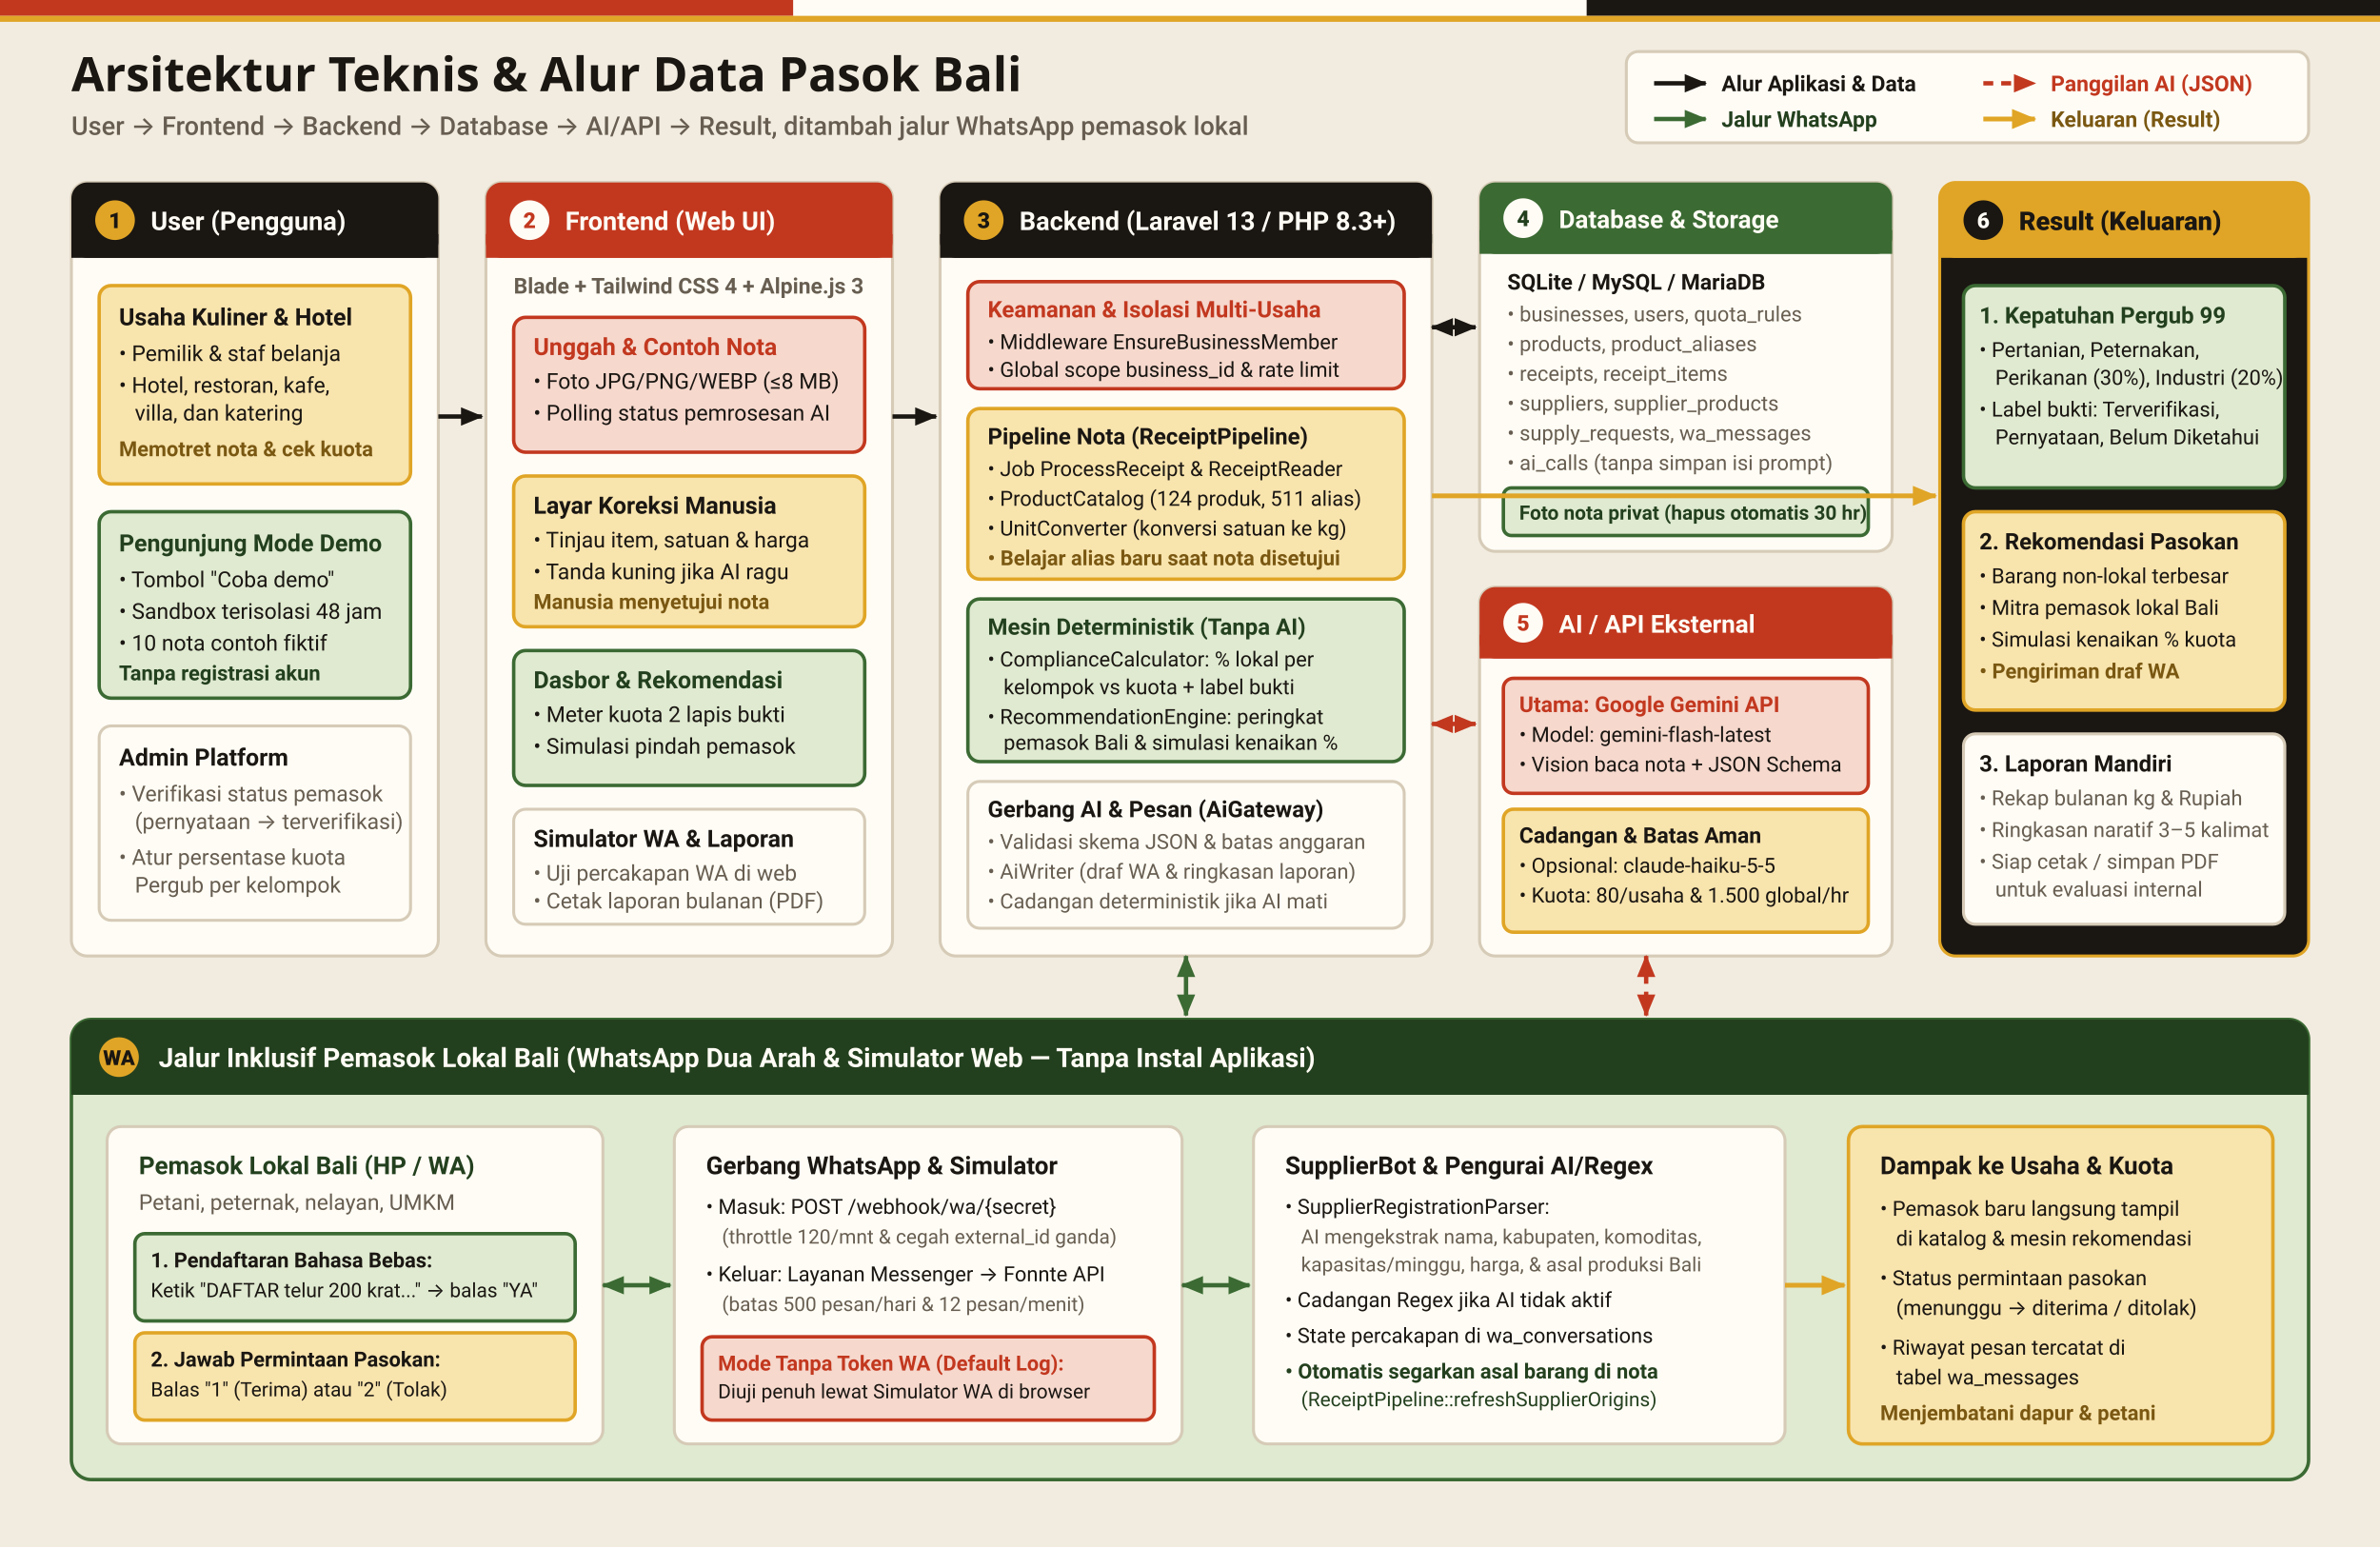
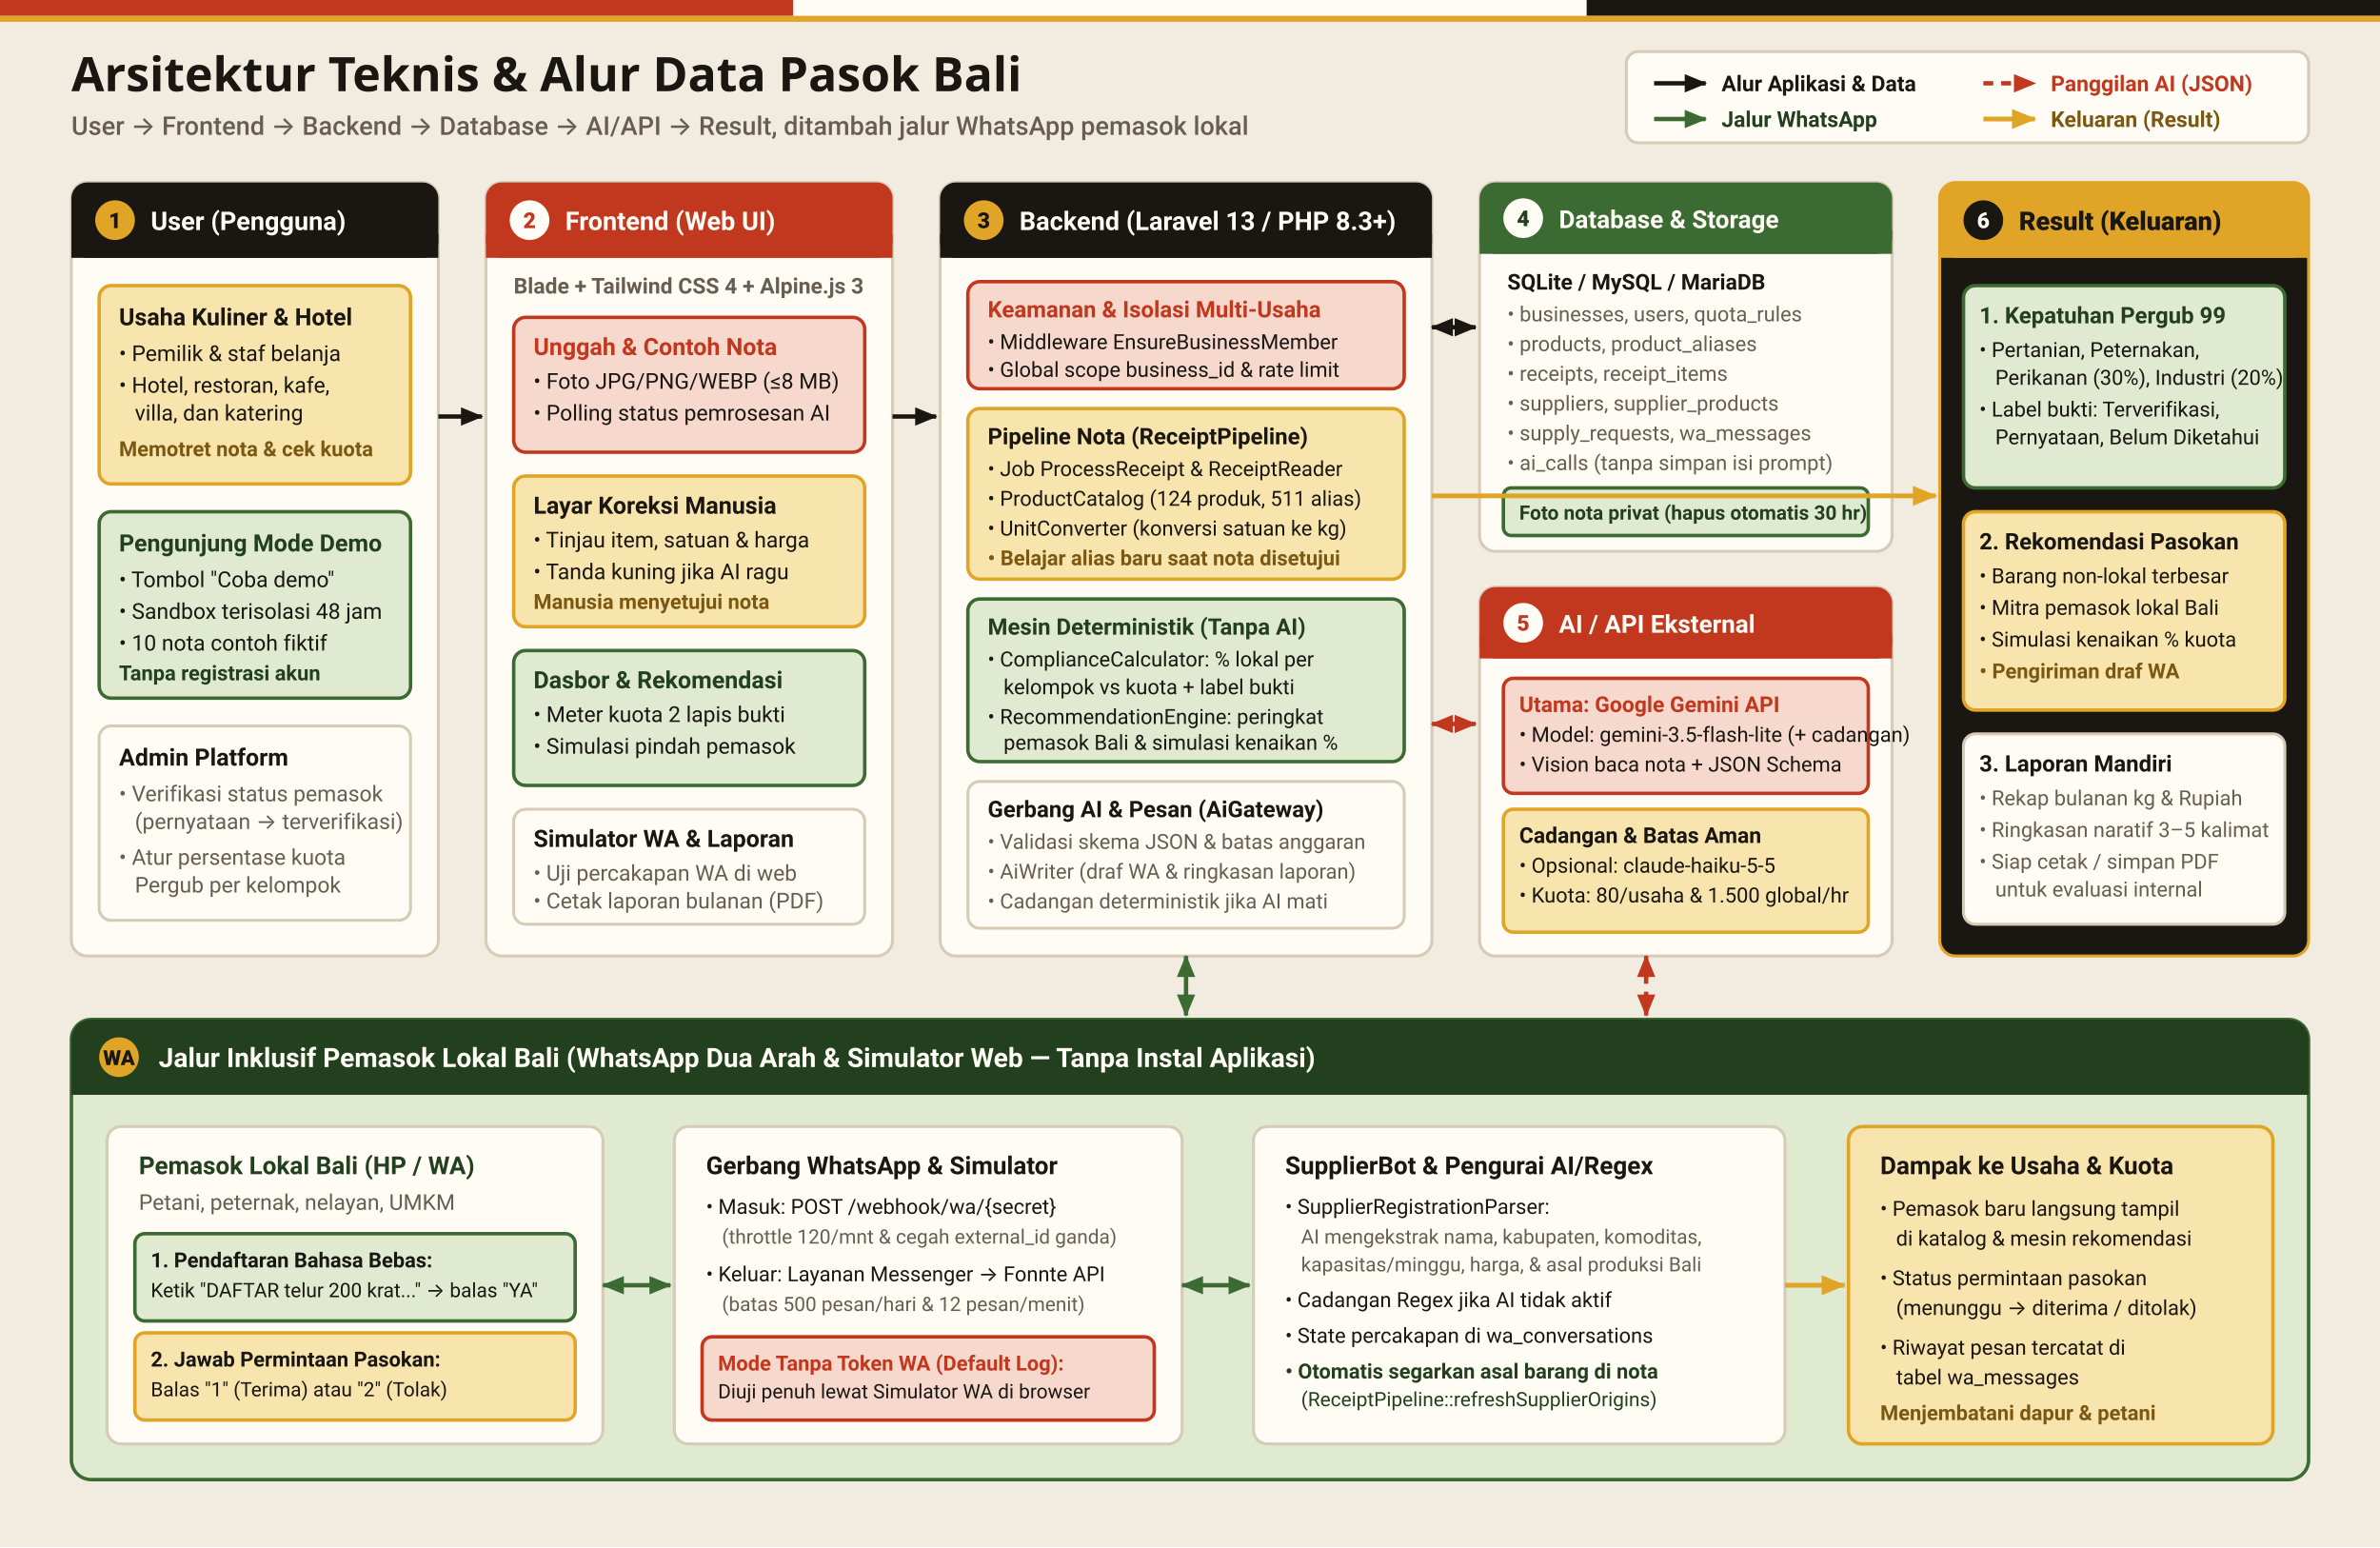
<svg xmlns="http://www.w3.org/2000/svg" viewBox="0 0 1200 780" width="100%" height="100%" role="img" aria-labelledby="judul-arsitektur deskripsi-arsitektur">
  <defs>
    <style>
      .f-judul { font-family: 'Bricolage Grotesque Variable', 'Bricolage Grotesque', sans-serif; font-weight: 760; font-stretch: 78%; }
      .f-sans { font-family: 'Plus Jakarta Sans', ui-sans-serif, system-ui, -apple-system, 'Segoe UI', Roboto, sans-serif; }
      .teks-tinta { fill: #1a1612; }
      .teks-abu { fill: #675e51; }
      .teks-kertas { fill: #fffcf5; }
      .teks-daun { fill: #23401e; }
      .teks-terakota { fill: #c2381f; }
      .teks-kunyit { fill: #7a5812; }
      .kotak-kertas { fill: #fffcf5; stroke: #d6cbb7; stroke-width: 1.5; }
      .kotak-daun { fill: #dfead0; stroke: #3b6a33; stroke-width: 1.75; }
      .kotak-daun-tua { fill: #23401e; stroke: #23401e; stroke-width: 1.5; }
      .kotak-kunyit { fill: #f8e4ad; stroke: #e0a526; stroke-width: 1.75; }
      .kotak-terakota { fill: #f6d8cd; stroke: #c2381f; stroke-width: 1.75; }
      .kotak-tinta { fill: #1a1612; stroke: #e0a526; stroke-width: 1.5; }
      .panah-utama { stroke: #1a1612; stroke-width: 2.2; fill: none; }
      .panah-ai { stroke: #c2381f; stroke-width: 2.2; stroke-dasharray: 5 4; fill: none; }
      .panah-wa { stroke: #3b6a33; stroke-width: 2.2; fill: none; }
      .panah-hasil { stroke: #e0a526; stroke-width: 2.4; fill: none; }
    </style>
    <marker id="m-tinta" viewBox="0 0 10 10" refX="8" refY="5" markerWidth="6" markerHeight="6" orient="auto-start-reverse">
      <path d="M 0 1.5 L 8.5 5 L 0 8.5 z" fill="#1a1612" />
    </marker>
    <marker id="m-terakota" viewBox="0 0 10 10" refX="8" refY="5" markerWidth="6" markerHeight="6" orient="auto-start-reverse">
      <path d="M 0 1.5 L 8.5 5 L 0 8.5 z" fill="#c2381f" />
    </marker>
    <marker id="m-daun" viewBox="0 0 10 10" refX="8" refY="5" markerWidth="6" markerHeight="6" orient="auto-start-reverse">
      <path d="M 0 1.5 L 8.5 5 L 0 8.5 z" fill="#3b6a33" />
    </marker>
    <marker id="m-kunyit" viewBox="0 0 10 10" refX="8" refY="5" markerWidth="6" markerHeight="6" orient="auto-start-reverse">
      <path d="M 0 1.5 L 8.5 5 L 0 8.5 z" fill="#e0a526" />
    </marker>
  </defs>
  <rect x="0" y="0" width="1200" height="780" fill="#f2ece0" />
  <rect x="0" y="0" width="400" height="8" fill="#c2381f" />
  <rect x="400" y="0" width="400" height="8" fill="#fffcf5" />
  <rect x="800" y="0" width="400" height="8" fill="#1a1612" />
  <rect x="0" y="8" width="1200" height="3" fill="#e0a526" />
  <text x="36" y="46" class="f-judul teks-tinta" font-size="24">Arsitektur Teknis &amp; Alur Data Pasok Bali</text>
  <text x="36" y="68" class="f-sans teks-abu" font-size="13" font-weight="500">User → Frontend → Backend → Database → AI/API → Result, ditambah jalur WhatsApp pemasok lokal</text>
  <g transform="translate(820, 26)">
    <rect x="0" y="0" width="344" height="46" rx="6" class="kotak-kertas" />
    <line x1="14" y1="16" x2="40" y2="16" class="panah-utama" marker-end="url(#m-tinta)" />
    <text x="48" y="20" class="f-sans teks-tinta" font-size="11" font-weight="600">Alur Aplikasi &amp; Data</text>
    <line x1="180" y1="16" x2="206" y2="16" class="panah-ai" marker-end="url(#m-terakota)" />
    <text x="214" y="20" class="f-sans teks-terakota" font-size="11" font-weight="600">Panggilan AI (JSON)</text>
    <line x1="14" y1="34" x2="40" y2="34" class="panah-wa" marker-end="url(#m-daun)" />
    <text x="48" y="38" class="f-sans teks-daun" font-size="11" font-weight="600">Jalur WhatsApp</text>
    <line x1="180" y1="34" x2="206" y2="34" class="panah-hasil" marker-end="url(#m-kunyit)" />
    <text x="214" y="38" class="f-sans teks-kunyit" font-size="11" font-weight="600">Keluaran (Result)</text>
  </g>
  <g transform="translate(36, 92)">
    <rect x="0" y="0" width="185" height="390" rx="8" class="kotak-kertas" />
    <rect x="0" y="0" width="185" height="38" rx="8" fill="#1a1612" />
    <rect x="0" y="26" width="185" height="12" fill="#1a1612" />
    <circle cx="22" cy="19" r="10" fill="#e0a526" />
    <text x="22" y="23" text-anchor="middle" class="f-sans teks-tinta" font-size="11" font-weight="800">1</text>
    <text x="40" y="24" class="f-sans teks-kertas" font-size="13" font-weight="700">User (Pengguna)</text>
    <rect x="14" y="52" width="157" height="100" rx="6" class="kotak-kunyit" />
    <text x="24" y="72" class="f-sans teks-tinta" font-size="12" font-weight="700">Usaha Kuliner &amp; Hotel</text>
    <text x="24" y="90" class="f-sans teks-tinta" font-size="11">• Pemilik &amp; staf belanja</text>
    <text x="24" y="106" class="f-sans teks-tinta" font-size="11">• Hotel, restoran, kafe,</text>
    <text x="32" y="120" class="f-sans teks-tinta" font-size="11">villa, dan katering</text>
    <text x="24" y="138" class="f-sans teks-kunyit" font-size="10.5" font-weight="600">Memotret nota &amp; cek kuota</text>
    <rect x="14" y="166" width="157" height="94" rx="6" class="kotak-daun" />
    <text x="24" y="186" class="f-sans teks-daun" font-size="12" font-weight="700">Pengunjung Mode Demo</text>
    <text x="24" y="204" class="f-sans teks-tinta" font-size="11">• Tombol "Coba demo"</text>
    <text x="24" y="220" class="f-sans teks-tinta" font-size="11">• Sandbox terisolasi 48 jam</text>
    <text x="24" y="236" class="f-sans teks-tinta" font-size="11">• 10 nota contoh fiktif</text>
    <text x="24" y="251" class="f-sans teks-daun" font-size="10.5" font-weight="600">Tanpa registrasi akun</text>
    <rect x="14" y="274" width="157" height="98" rx="6" class="kotak-kertas" />
    <text x="24" y="294" class="f-sans teks-tinta" font-size="12" font-weight="700">Admin Platform</text>
    <text x="24" y="312" class="f-sans teks-abu" font-size="11">• Verifikasi status pemasok</text>
    <text x="32" y="326" class="f-sans teks-abu" font-size="11">(pernyataan → terverifikasi)</text>
    <text x="24" y="344" class="f-sans teks-abu" font-size="11">• Atur persentase kuota</text>
    <text x="32" y="358" class="f-sans teks-abu" font-size="11">Pergub per kelompok</text>
  </g>
  <g transform="translate(245, 92)">
    <rect x="0" y="0" width="205" height="390" rx="8" class="kotak-kertas" />
    <rect x="0" y="0" width="205" height="38" rx="8" fill="#c2381f" />
    <rect x="0" y="26" width="205" height="12" fill="#c2381f" />
    <circle cx="22" cy="19" r="10" fill="#fffcf5" />
    <text x="22" y="23" text-anchor="middle" class="f-sans teks-terakota" font-size="11" font-weight="800">2</text>
    <text x="40" y="24" class="f-sans teks-kertas" font-size="13" font-weight="700">Frontend (Web UI)</text>
    <text x="14" y="56" class="f-sans teks-abu" font-size="11" font-weight="700">Blade + Tailwind CSS 4 + Alpine.js 3</text>
    <rect x="14" y="68" width="177" height="68" rx="6" class="kotak-terakota" />
    <text x="24" y="87" class="f-sans teks-terakota" font-size="12" font-weight="700">Unggah &amp; Contoh Nota</text>
    <text x="24" y="104" class="f-sans teks-tinta" font-size="11">• Foto JPG/PNG/WEBP (≤8 MB)</text>
    <text x="24" y="120" class="f-sans teks-tinta" font-size="11">• Polling status pemrosesan AI</text>
    <rect x="14" y="148" width="177" height="76" rx="6" class="kotak-kunyit" />
    <text x="24" y="167" class="f-sans teks-tinta" font-size="12" font-weight="700">Layar Koreksi Manusia</text>
    <text x="24" y="184" class="f-sans teks-tinta" font-size="11">• Tinjau item, satuan &amp; harga</text>
    <text x="24" y="200" class="f-sans teks-tinta" font-size="11">• Tanda kuning jika AI ragu</text>
    <text x="24" y="215" class="f-sans teks-kunyit" font-size="10.5" font-weight="600">Manusia menyetujui nota</text>
    <rect x="14" y="236" width="177" height="68" rx="6" class="kotak-daun" />
    <text x="24" y="255" class="f-sans teks-daun" font-size="12" font-weight="700">Dasbor &amp; Rekomendasi</text>
    <text x="24" y="272" class="f-sans teks-tinta" font-size="11">• Meter kuota 2 lapis bukti</text>
    <text x="24" y="288" class="f-sans teks-tinta" font-size="11">• Simulasi pindah pemasok</text>
    <rect x="14" y="316" width="177" height="58" rx="6" class="kotak-kertas" />
    <text x="24" y="335" class="f-sans teks-tinta" font-size="12" font-weight="700">Simulator WA &amp; Laporan</text>
    <text x="24" y="352" class="f-sans teks-abu" font-size="11">• Uji percakapan WA di web</text>
    <text x="24" y="366" class="f-sans teks-abu" font-size="11">• Cetak laporan bulanan (PDF)</text>
  </g>
  <g transform="translate(474, 92)">
    <rect x="0" y="0" width="248" height="390" rx="8" class="kotak-kertas" />
    <rect x="0" y="0" width="248" height="38" rx="8" fill="#1a1612" />
    <rect x="0" y="26" width="248" height="12" fill="#1a1612" />
    <circle cx="22" cy="19" r="10" fill="#e0a526" />
    <text x="22" y="23" text-anchor="middle" class="f-sans teks-tinta" font-size="11" font-weight="800">3</text>
    <text x="40" y="24" class="f-sans teks-kertas" font-size="13" font-weight="700">Backend (Laravel 13 / PHP 8.3+)</text>
    <rect x="14" y="50" width="220" height="54" rx="6" class="kotak-terakota" />
    <text x="24" y="68" class="f-sans teks-terakota" font-size="11.5" font-weight="700">Keamanan &amp; Isolasi Multi-Usaha</text>
    <text x="24" y="84" class="f-sans teks-tinta" font-size="10.5">• Middleware EnsureBusinessMember</text>
    <text x="24" y="98" class="f-sans teks-tinta" font-size="10.5">• Global scope business_id &amp; rate limit</text>
    <rect x="14" y="114" width="220" height="86" rx="6" class="kotak-kunyit" />
    <text x="24" y="132" class="f-sans teks-tinta" font-size="11.5" font-weight="700">Pipeline Nota (ReceiptPipeline)</text>
    <text x="24" y="148" class="f-sans teks-tinta" font-size="10.5">• Job ProcessReceipt &amp; ReceiptReader</text>
    <text x="24" y="163" class="f-sans teks-tinta" font-size="10.5">• ProductCatalog (124 produk, 511 alias)</text>
    <text x="24" y="178" class="f-sans teks-tinta" font-size="10.5">• UnitConverter (konversi satuan ke kg)</text>
    <text x="24" y="193" class="f-sans teks-kunyit" font-size="10.5" font-weight="600">• Belajar alias baru saat nota disetujui</text>
    <rect x="14" y="210" width="220" height="82" rx="6" class="kotak-daun" />
    <text x="24" y="228" class="f-sans teks-daun" font-size="11.5" font-weight="700">Mesin Deterministik (Tanpa AI)</text>
    <text x="24" y="244" class="f-sans teks-tinta" font-size="10.5">• ComplianceCalculator: % lokal per</text>
    <text x="32" y="258" class="f-sans teks-tinta" font-size="10.5">kelompok vs kuota + label bukti</text>
    <text x="24" y="273" class="f-sans teks-tinta" font-size="10.5">• RecommendationEngine: peringkat</text>
    <text x="32" y="286" class="f-sans teks-tinta" font-size="10.5">pemasok Bali &amp; simulasi kenaikan %</text>
    <rect x="14" y="302" width="220" height="74" rx="6" class="kotak-kertas" />
    <text x="24" y="320" class="f-sans teks-tinta" font-size="11.5" font-weight="700">Gerbang AI &amp; Pesan (AiGateway)</text>
    <text x="24" y="336" class="f-sans teks-abu" font-size="10.5">• Validasi skema JSON &amp; batas anggaran</text>
    <text x="24" y="351" class="f-sans teks-abu" font-size="10.5">• AiWriter (draf WA &amp; ringkasan laporan)</text>
    <text x="24" y="366" class="f-sans teks-abu" font-size="10.5">• Cadangan deterministik jika AI mati</text>
  </g>
  <g transform="translate(746, 92)">
    <rect x="0" y="0" width="208" height="186" rx="8" class="kotak-kertas" />
    <rect x="0" y="0" width="208" height="36" rx="8" fill="#3b6a33" />
    <rect x="0" y="24" width="208" height="12" fill="#3b6a33" />
    <circle cx="22" cy="18" r="10" fill="#fffcf5" />
    <text x="22" y="22" text-anchor="middle" class="f-sans teks-daun" font-size="11" font-weight="800">4</text>
    <text x="40" y="23" class="f-sans teks-kertas" font-size="12.5" font-weight="700">Database &amp; Storage</text>
    <text x="14" y="54" class="f-sans teks-tinta" font-size="11" font-weight="700">SQLite / MySQL / MariaDB</text>
    <text x="14" y="70" class="f-sans teks-abu" font-size="10.5">• businesses, users, quota_rules</text>
    <text x="14" y="85" class="f-sans teks-abu" font-size="10.5">• products, product_aliases</text>
    <text x="14" y="100" class="f-sans teks-abu" font-size="10.5">• receipts, receipt_items</text>
    <text x="14" y="115" class="f-sans teks-abu" font-size="10.5">• suppliers, supplier_products</text>
    <text x="14" y="130" class="f-sans teks-abu" font-size="10.5">• supply_requests, wa_messages</text>
    <text x="14" y="145" class="f-sans teks-abu" font-size="10.5">• ai_calls (tanpa simpan isi prompt)</text>
    <rect x="12" y="154" width="184" height="24" rx="4" class="kotak-daun" />
    <text x="20" y="170" class="f-sans teks-daun" font-size="10" font-weight="700">Foto nota privat (hapus otomatis 30 hr)</text>
  </g>
  <g transform="translate(746, 296)">
    <rect x="0" y="0" width="208" height="186" rx="8" class="kotak-kertas" />
    <rect x="0" y="0" width="208" height="36" rx="8" fill="#c2381f" />
    <rect x="0" y="24" width="208" height="12" fill="#c2381f" />
    <circle cx="22" cy="18" r="10" fill="#fffcf5" />
    <text x="22" y="22" text-anchor="middle" class="f-sans teks-terakota" font-size="11" font-weight="800">5</text>
    <text x="40" y="23" class="f-sans teks-kertas" font-size="12.5" font-weight="700">AI / API Eksternal</text>
    <rect x="12" y="46" width="184" height="58" rx="5" class="kotak-terakota" />
    <text x="20" y="63" class="f-sans teks-terakota" font-size="11" font-weight="700">Utama: Google Gemini API</text>
-     <text x="20" y="78" class="f-sans teks-tinta" font-size="10.5">• Model: gemini-flash-latest</text>
+     <text x="20" y="78" class="f-sans teks-tinta" font-size="10.5">• Model: gemini-3.5-flash-lite (+ cadangan)</text>
    <text x="20" y="93" class="f-sans teks-tinta" font-size="10.5">• Vision baca nota + JSON Schema</text>
    <rect x="12" y="112" width="184" height="62" rx="5" class="kotak-kunyit" />
    <text x="20" y="129" class="f-sans teks-tinta" font-size="11" font-weight="700">Cadangan &amp; Batas Aman</text>
    <text x="20" y="144" class="f-sans teks-tinta" font-size="10.5">• Opsional: claude-haiku-5-5</text>
    <text x="20" y="159" class="f-sans teks-tinta" font-size="10.5">• Kuota: 80/usaha &amp; 1.500 global/hr</text>
  </g>
  <g transform="translate(978, 92)">
    <rect x="0" y="0" width="186" height="390" rx="8" class="kotak-tinta" />
    <rect x="0" y="0" width="186" height="38" rx="8" fill="#e0a526" />
    <rect x="0" y="26" width="186" height="12" fill="#e0a526" />
    <circle cx="22" cy="19" r="10" fill="#1a1612" />
    <text x="22" y="23" text-anchor="middle" class="f-sans teks-kertas" font-size="11" font-weight="800">6</text>
    <text x="40" y="24" class="f-sans teks-tinta" font-size="13" font-weight="800">Result (Keluaran)</text>
    <rect x="12" y="52" width="162" height="102" rx="6" class="kotak-daun" />
    <text x="20" y="71" class="f-sans teks-daun" font-size="11.5" font-weight="700">1. Kepatuhan Pergub 99</text>
    <text x="20" y="88" class="f-sans teks-tinta" font-size="10.5">• Pertanian, Peternakan,</text>
    <text x="28" y="102" class="f-sans teks-tinta" font-size="10.5">Perikanan (30%), Industri (20%)</text>
    <text x="20" y="118" class="f-sans teks-tinta" font-size="10.5">• Label bukti: Terverifikasi,</text>
    <text x="28" y="132" class="f-sans teks-tinta" font-size="10.5">Pernyataan, Belum Diketahui</text>
    <rect x="12" y="166" width="162" height="100" rx="6" class="kotak-kunyit" />
    <text x="20" y="185" class="f-sans teks-tinta" font-size="11.5" font-weight="700">2. Rekomendasi Pasokan</text>
    <text x="20" y="202" class="f-sans teks-tinta" font-size="10.5">• Barang non-lokal terbesar</text>
    <text x="20" y="218" class="f-sans teks-tinta" font-size="10.5">• Mitra pemasok lokal Bali</text>
    <text x="20" y="234" class="f-sans teks-tinta" font-size="10.5">• Simulasi kenaikan % kuota</text>
    <text x="20" y="250" class="f-sans teks-kunyit" font-size="10.5" font-weight="700">• Pengiriman draf WA</text>
    <rect x="12" y="278" width="162" height="96" rx="6" class="kotak-kertas" />
    <text x="20" y="297" class="f-sans teks-tinta" font-size="11.5" font-weight="700">3. Laporan Mandiri</text>
    <text x="20" y="314" class="f-sans teks-abu" font-size="10.5">• Rekap bulanan kg &amp; Rupiah</text>
    <text x="20" y="330" class="f-sans teks-abu" font-size="10.5">• Ringkasan naratif 3–5 kalimat</text>
    <text x="20" y="346" class="f-sans teks-abu" font-size="10.5">• Siap cetak / simpan PDF</text>
    <text x="28" y="360" class="f-sans teks-abu" font-size="10.5">untuk evaluasi internal</text>
  </g>
  <line x1="221" y1="210" x2="243" y2="210" class="panah-utama" marker-end="url(#m-tinta)" />
  <line x1="450" y1="210" x2="472" y2="210" class="panah-utama" marker-end="url(#m-tinta)" />
  <line x1="722" y1="165" x2="744" y2="165" class="panah-utama" marker-start="url(#m-tinta)" marker-end="url(#m-tinta)" />
  <line x1="722" y1="365" x2="744" y2="365" class="panah-ai" marker-start="url(#m-terakota)" marker-end="url(#m-terakota)" />
  <line x1="722" y1="250" x2="976" y2="250" class="panah-hasil" marker-end="url(#m-kunyit)" />
  <g transform="translate(36, 514)">
    <rect x="0" y="0" width="1128" height="232" rx="10" class="kotak-daun" />
    <rect x="0" y="0" width="1128" height="38" rx="10" fill="#23401e" />
    <rect x="0" y="26" width="1128" height="12" fill="#23401e" />
    <circle cx="24" cy="19" r="10" fill="#e0a526" />
    <text x="24" y="23" text-anchor="middle" class="f-sans teks-tinta" font-size="10.5" font-weight="800">WA</text>
    <text x="44" y="24" class="f-sans teks-kertas" font-size="13.5" font-weight="700">Jalur Inklusif Pemasok Lokal Bali (WhatsApp Dua Arah &amp; Simulator Web — Tanpa Instal Aplikasi)</text>
    <g transform="translate(18, 54)">
      <rect x="0" y="0" width="250" height="160" rx="7" class="kotak-kertas" />
      <text x="16" y="24" class="f-sans teks-daun" font-size="12.5" font-weight="700">Pemasok Lokal Bali (HP / WA)</text>
      <text x="16" y="42" class="f-sans teks-abu" font-size="11">Petani, peternak, nelayan, UMKM</text>
      <rect x="14" y="54" width="222" height="44" rx="5" class="kotak-daun" />
      <text x="22" y="71" class="f-sans teks-tinta" font-size="10.5" font-weight="700">1. Pendaftaran Bahasa Bebas:</text>
      <text x="22" y="86" class="f-sans teks-tinta" font-size="10">Ketik "DAFTAR telur 200 krat..." → balas "YA"</text>
      <rect x="14" y="104" width="222" height="44" rx="5" class="kotak-kunyit" />
      <text x="22" y="121" class="f-sans teks-tinta" font-size="10.5" font-weight="700">2. Jawab Permintaan Pasokan:</text>
      <text x="22" y="136" class="f-sans teks-tinta" font-size="10">Balas "1" (Terima) atau "2" (Tolak)</text>
    </g>
    <g transform="translate(304, 54)">
      <rect x="0" y="0" width="256" height="160" rx="7" class="kotak-kertas" />
      <text x="16" y="24" class="f-sans teks-tinta" font-size="12.5" font-weight="700">Gerbang WhatsApp &amp; Simulator</text>
      <text x="16" y="44" class="f-sans teks-tinta" font-size="10.5">• Masuk: POST /webhook/wa/{secret}</text>
      <text x="24" y="59" class="f-sans teks-abu" font-size="10">(throttle 120/mnt &amp; cegah external_id ganda)</text>
      <text x="16" y="78" class="f-sans teks-tinta" font-size="10.5">• Keluar: Layanan Messenger → Fonnte API</text>
      <text x="24" y="93" class="f-sans teks-abu" font-size="10">(batas 500 pesan/hari &amp; 12 pesan/menit)</text>
      <rect x="14" y="106" width="228" height="42" rx="5" class="kotak-terakota" />
      <text x="22" y="123" class="f-sans teks-terakota" font-size="10.5" font-weight="700">Mode Tanpa Token WA (Default Log):</text>
      <text x="22" y="137" class="f-sans teks-tinta" font-size="10">Diuji penuh lewat Simulator WA di browser</text>
    </g>
    <g transform="translate(596, 54)">
      <rect x="0" y="0" width="268" height="160" rx="7" class="kotak-kertas" />
      <text x="16" y="24" class="f-sans teks-tinta" font-size="12.5" font-weight="700">SupplierBot &amp; Pengurai AI/Regex</text>
      <text x="16" y="44" class="f-sans teks-tinta" font-size="10.5">• SupplierRegistrationParser:</text>
      <text x="24" y="59" class="f-sans teks-abu" font-size="10">AI mengekstrak nama, kabupaten, komoditas,</text>
      <text x="24" y="73" class="f-sans teks-abu" font-size="10">kapasitas/minggu, harga, &amp; asal produksi Bali</text>
      <text x="16" y="91" class="f-sans teks-tinta" font-size="10.5">• Cadangan Regex jika AI tidak aktif</text>
      <text x="16" y="109" class="f-sans teks-tinta" font-size="10.5">• State percakapan di wa_conversations</text>
      <text x="16" y="127" class="f-sans teks-daun" font-size="10.5" font-weight="700">• Otomatis segarkan asal barang di nota</text>
      <text x="24" y="141" class="f-sans teks-daun" font-size="10">(ReceiptPipeline::refreshSupplierOrigins)</text>
    </g>
    <g transform="translate(896, 54)">
      <rect x="0" y="0" width="214" height="160" rx="7" class="kotak-kunyit" />
      <text x="16" y="24" class="f-sans teks-tinta" font-size="12.5" font-weight="700">Dampak ke Usaha &amp; Kuota</text>
      <text x="16" y="45" class="f-sans teks-tinta" font-size="10.5">• Pemasok baru langsung tampil</text>
      <text x="24" y="60" class="f-sans teks-tinta" font-size="10.5">di katalog &amp; mesin rekomendasi</text>
      <text x="16" y="80" class="f-sans teks-tinta" font-size="10.5">• Status permintaan pasokan</text>
      <text x="24" y="95" class="f-sans teks-tinta" font-size="10.5">(menunggu → diterima / ditolak)</text>
      <text x="16" y="115" class="f-sans teks-tinta" font-size="10.5">• Riwayat pesan tercatat di</text>
      <text x="24" y="130" class="f-sans teks-tinta" font-size="10.5">tabel wa_messages</text>
      <text x="16" y="148" class="f-sans teks-kunyit" font-size="10.5" font-weight="700">Menjembatani dapur &amp; petani</text>
    </g>
    <line x1="268" y1="134" x2="302" y2="134" class="panah-wa" marker-start="url(#m-daun)" marker-end="url(#m-daun)" />
    <line x1="560" y1="134" x2="594" y2="134" class="panah-wa" marker-start="url(#m-daun)" marker-end="url(#m-daun)" />
    <line x1="864" y1="134" x2="894" y2="134" class="panah-hasil" marker-end="url(#m-kunyit)" />
  </g>
  <line x1="598" y1="482" x2="598" y2="512" class="panah-wa" marker-start="url(#m-daun)" marker-end="url(#m-daun)" />
  <line x1="830" y1="482" x2="830" y2="512" class="panah-ai" marker-start="url(#m-terakota)" marker-end="url(#m-terakota)" />
</svg>
